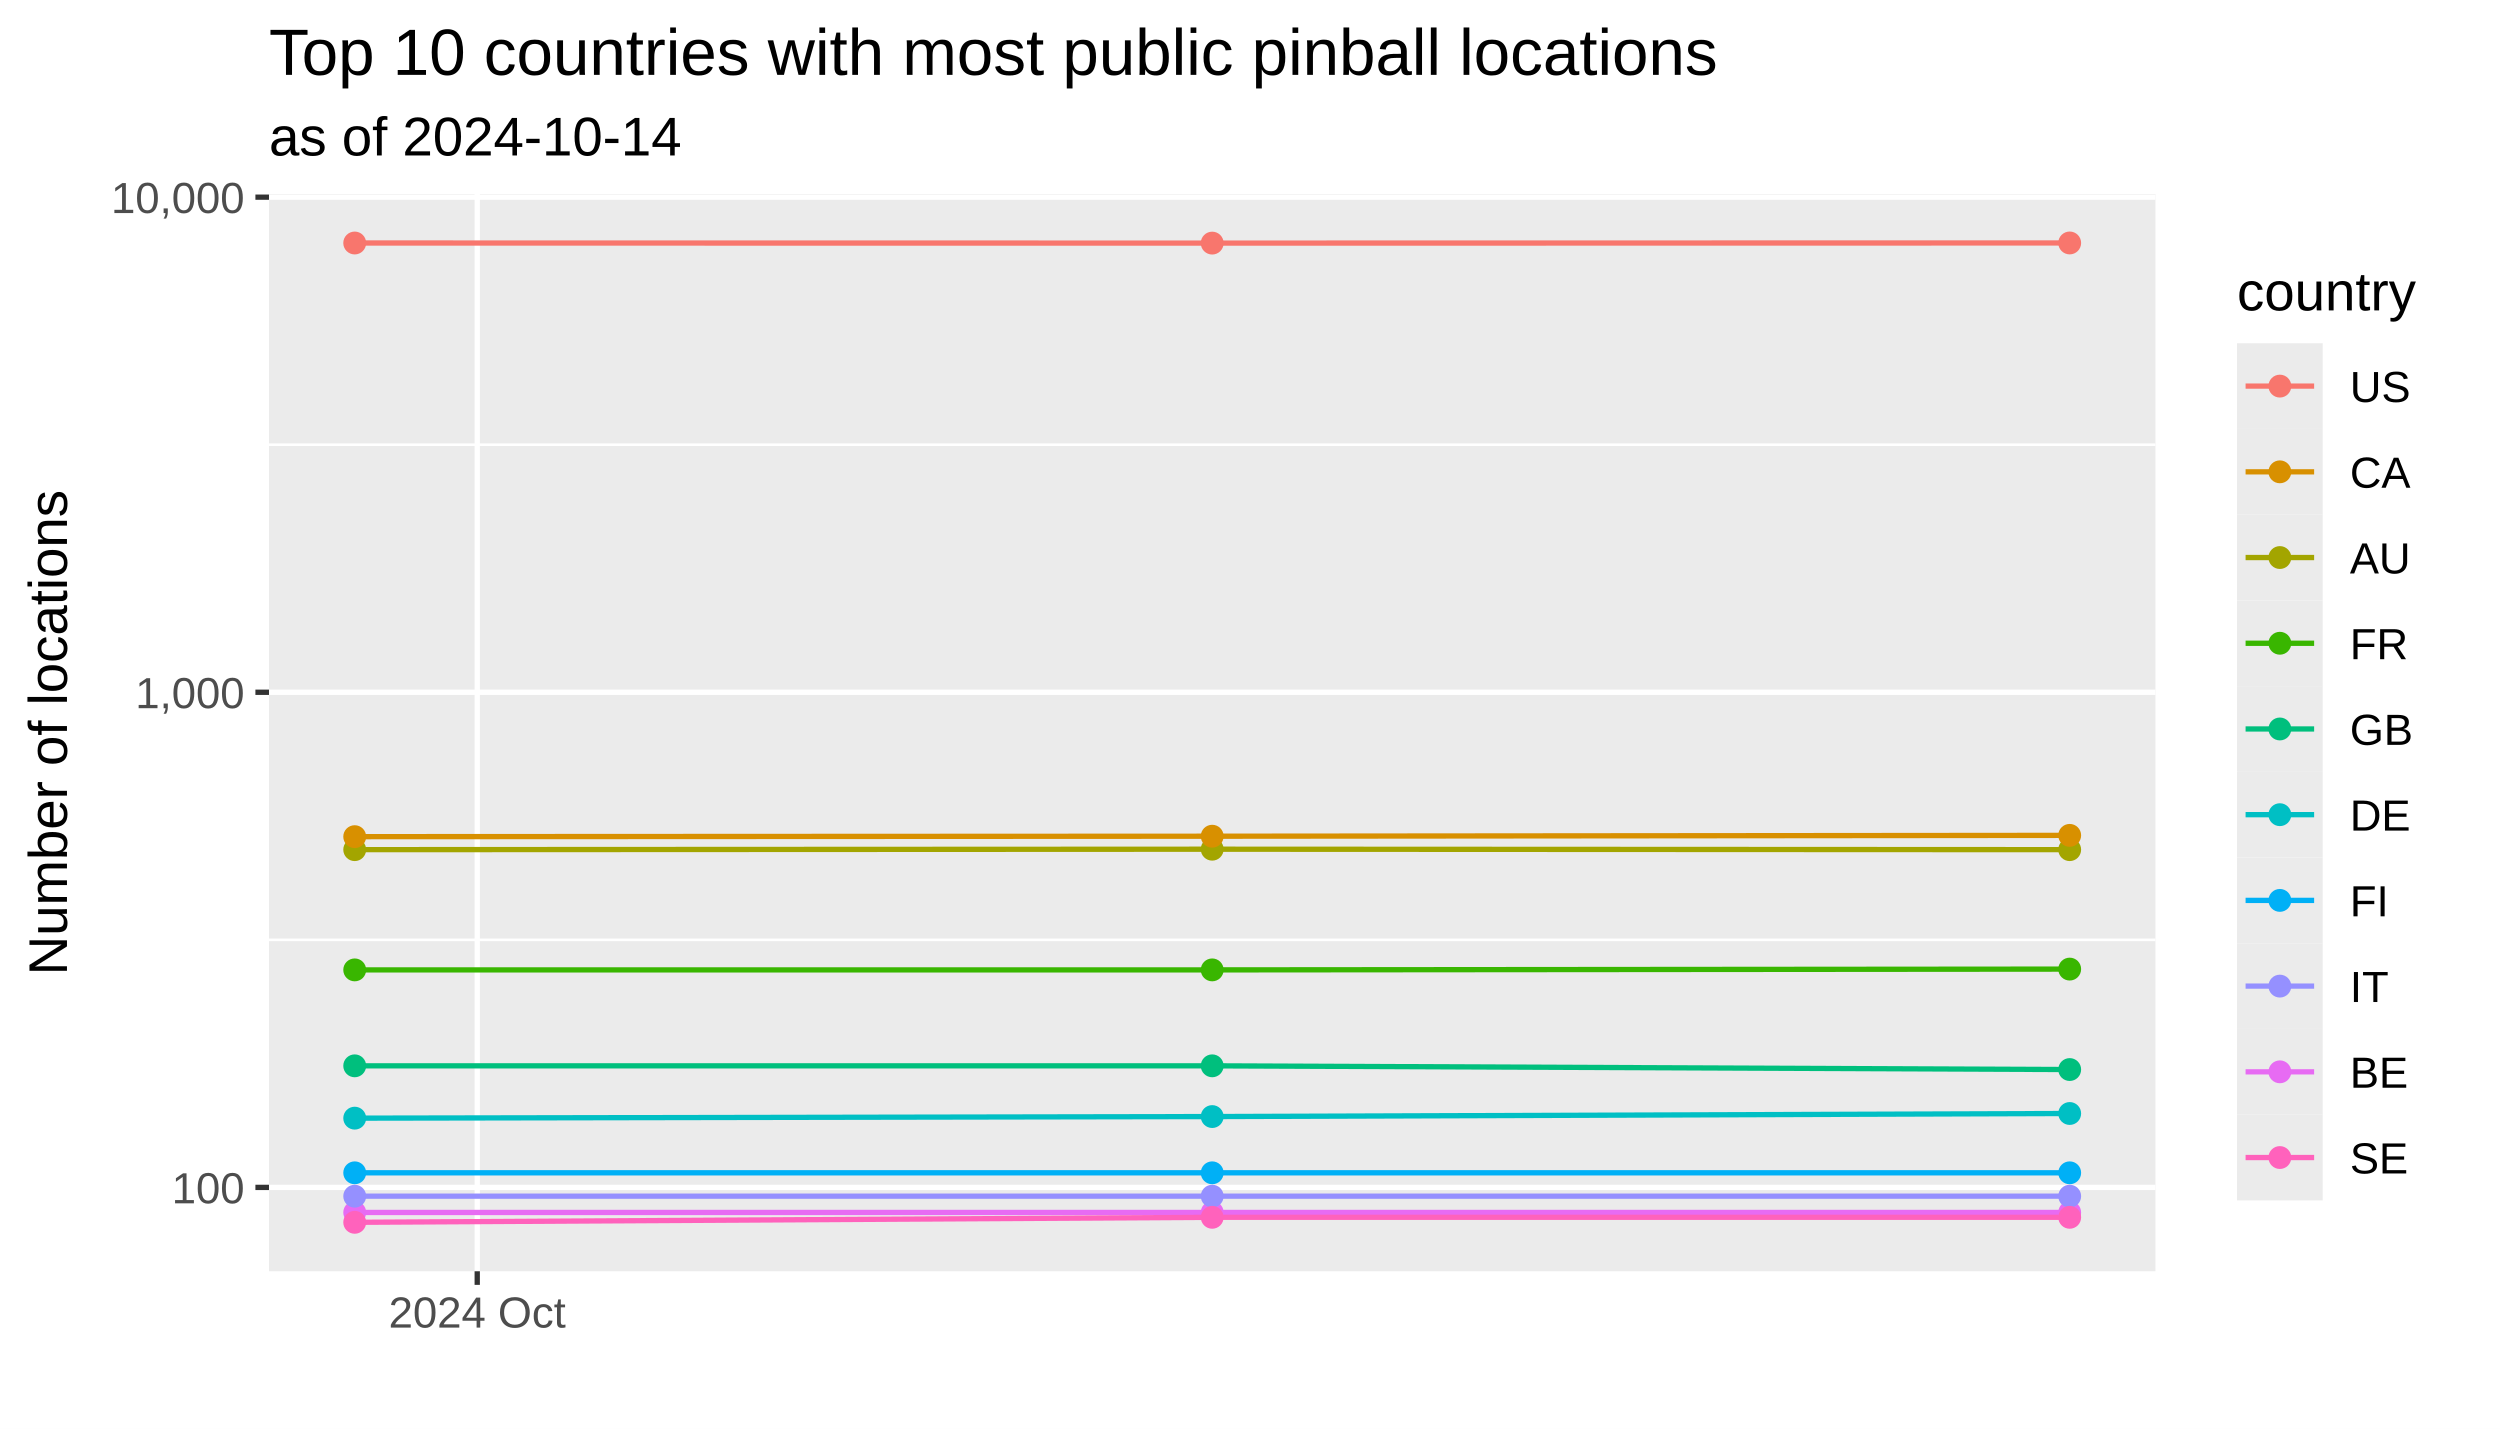
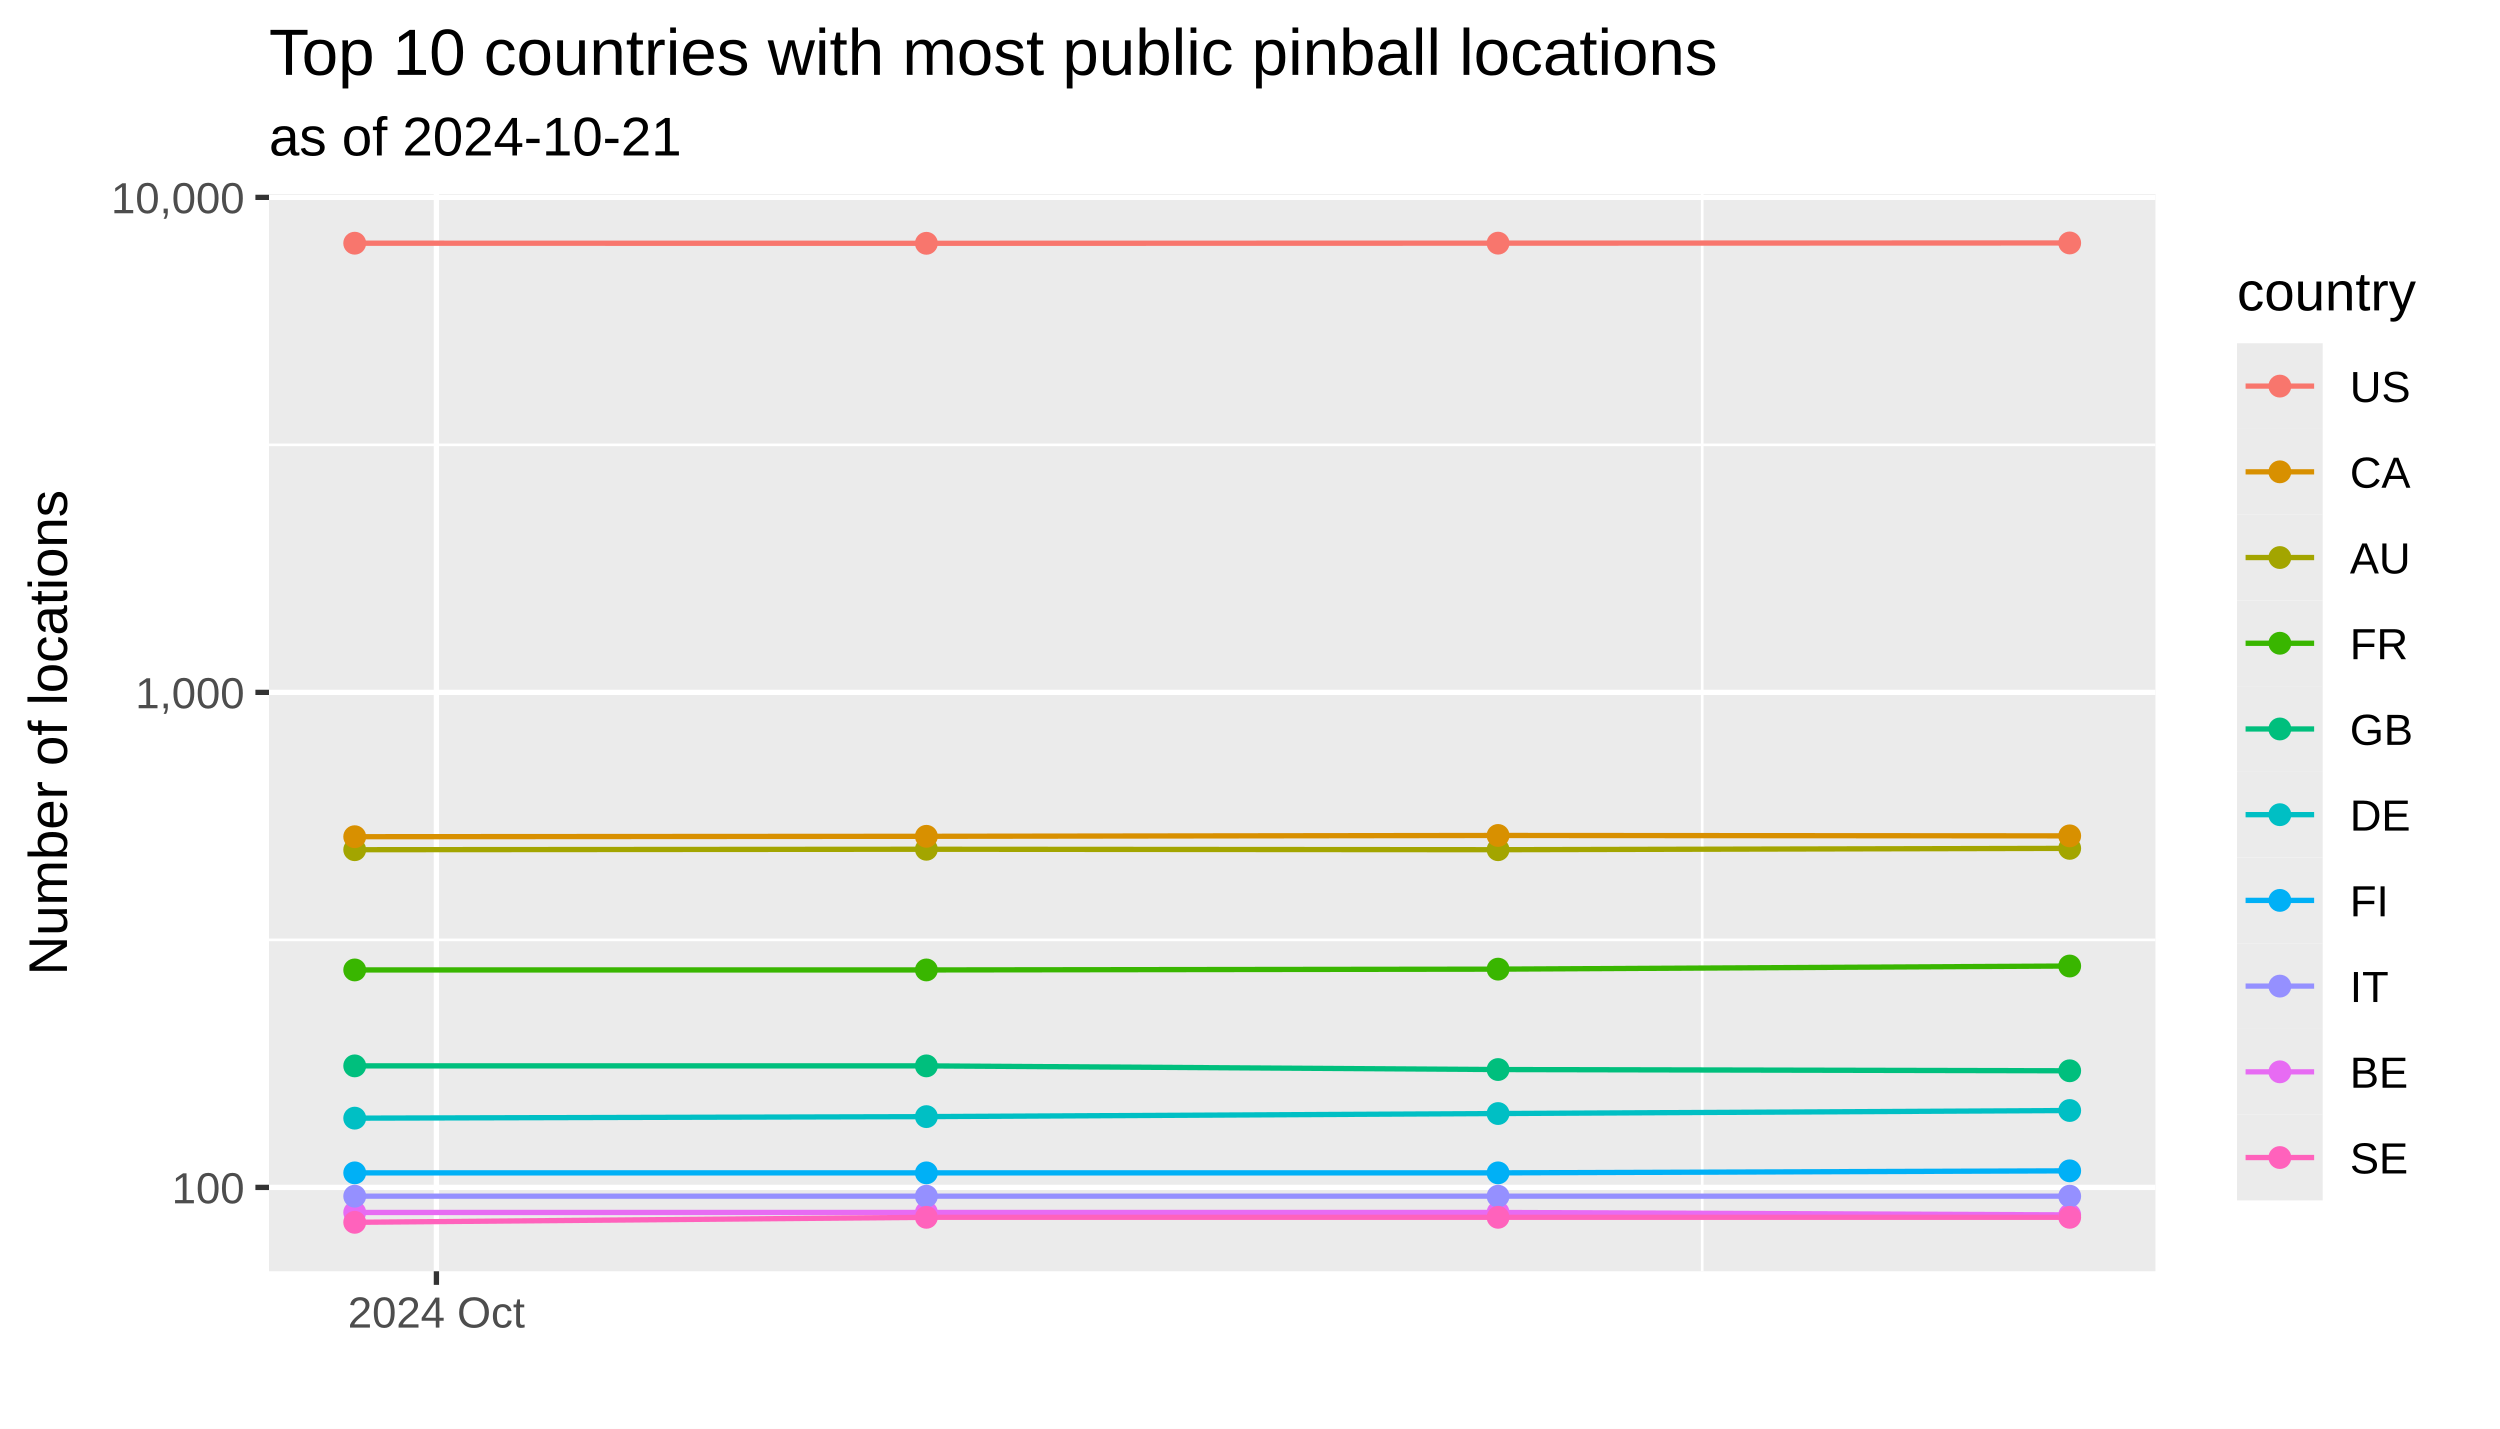
<svg xmlns="http://www.w3.org/2000/svg" class="svglite" width="504.00pt" height="288.00pt" viewBox="0 0 504.00 288.00">
  <defs>
    <style type="text/css">
    .svglite line, .svglite polyline, .svglite polygon, .svglite path, .svglite rect, .svglite circle {
      fill: none;
      stroke: #000000;
      stroke-linecap: round;
      stroke-linejoin: round;
      stroke-miterlimit: 10.00;
    }
    .svglite text {
      white-space: pre;
    }
  </style>
  </defs>
  <rect width="100%" height="100%" style="stroke: none; fill: #FFFFFF;" />
  <defs>
    <clipPath id="cpMC4wMHw1MDQuMDB8MC4wMHwyODguMDA=">
      <rect x="0.00" y="0.00" width="504.00" height="288.00" />
    </clipPath>
  </defs>
  <g clip-path="url(#cpMC4wMHw1MDQuMDB8MC4wMHwyODguMDA=)">
    <rect x="-0" y="0.00" width="504.00" height="288.00" style="stroke-width: 1.07; stroke: #FFFFFF; fill: #FFFFFF;" />
  </g>
  <defs>
    <clipPath id="cpNTQuMjN8NDM0LjU0fDM5LjExfDI1Ni4yOQ==">
      <rect x="54.23" y="39.11" width="380.31" height="217.18" />
    </clipPath>
  </defs>
  <g clip-path="url(#cpNTQuMjN8NDM0LjU0fDM5LjExfDI1Ni4yOQ==)">
    <rect x="54.23" y="39.11" width="380.31" height="217.18" style="stroke-width: 1.07; stroke: none; fill: #EBEBEB;" />
-     <polyline points="54.23,189.47 434.54,189.47 " style="stroke-width: 0.53; stroke: #FFFFFF; stroke-linecap: butt;" />
-     <polyline points="54.23,89.65 434.54,89.65 " style="stroke-width: 0.53; stroke: #FFFFFF; stroke-linecap: butt;" />
+     <polyline points="54.23,189.48 434.54,189.48 " style="stroke-width: 0.53; stroke: #FFFFFF; stroke-linecap: butt;" />
+     <polyline points="54.23,89.68 434.54,89.68 " style="stroke-width: 0.53; stroke: #FFFFFF; stroke-linecap: butt;" />
+     <polyline points="343.17,256.29 343.17,39.11 " style="stroke-width: 0.53; stroke: #FFFFFF; stroke-linecap: butt;" />
    <polyline points="54.23,239.38 434.54,239.38 " style="stroke-width: 1.07; stroke: #FFFFFF; stroke-linecap: butt;" />
-     <polyline points="54.23,139.56 434.54,139.56 " style="stroke-width: 1.07; stroke: #FFFFFF; stroke-linecap: butt;" />
-     <polyline points="54.23,39.75 434.54,39.75 " style="stroke-width: 1.07; stroke: #FFFFFF; stroke-linecap: butt;" />
-     <polyline points="96.21,256.29 96.21,39.11 " style="stroke-width: 1.07; stroke: #FFFFFF; stroke-linecap: butt;" />
-     <polyline points="71.51,48.99 244.38,49.01 417.25,48.98 " style="stroke-width: 1.07; stroke: #F8766D; stroke-linecap: butt;" />
-     <polyline points="71.51,168.67 244.38,168.58 417.25,168.41 " style="stroke-width: 1.07; stroke: #D89000; stroke-linecap: butt;" />
-     <polyline points="71.51,171.29 244.38,171.20 417.25,171.29 " style="stroke-width: 1.07; stroke: #A3A500; stroke-linecap: butt;" />
-     <polyline points="71.51,195.53 244.38,195.53 417.25,195.37 " style="stroke-width: 1.07; stroke: #39B600; stroke-linecap: butt;" />
-     <polyline points="71.51,214.87 244.38,214.87 417.25,215.62 " style="stroke-width: 1.07; stroke: #00BF7D; stroke-linecap: butt;" />
-     <polyline points="71.51,225.42 244.38,225.10 417.25,224.48 " style="stroke-width: 1.07; stroke: #00BFC4; stroke-linecap: butt;" />
-     <polyline points="71.51,236.44 244.38,236.44 417.25,236.44 " style="stroke-width: 1.07; stroke: #00B0F6; stroke-linecap: butt;" />
-     <polyline points="71.51,241.15 244.38,241.15 417.25,241.15 " style="stroke-width: 1.07; stroke: #9590FF; stroke-linecap: butt;" />
-     <polyline points="71.51,244.43 244.38,244.43 417.25,244.43 " style="stroke-width: 1.07; stroke: #E76BF3; stroke-linecap: butt;" />
-     <polyline points="71.51,246.42 244.38,245.41 417.25,245.41 " style="stroke-width: 1.07; stroke: #FF62BC; stroke-linecap: butt;" />
-     <circle cx="71.51" cy="171.29" r="1.95" style="stroke-width: 0.71; stroke: #A3A500; fill: #A3A500;" />
+     <polyline points="54.23,139.58 434.54,139.58 " style="stroke-width: 1.07; stroke: #FFFFFF; stroke-linecap: butt;" />
+     <polyline points="54.23,39.79 434.54,39.79 " style="stroke-width: 1.07; stroke: #FFFFFF; stroke-linecap: butt;" />
+     <polyline points="87.98,256.29 87.98,39.11 " style="stroke-width: 1.07; stroke: #FFFFFF; stroke-linecap: butt;" />
+     <polyline points="71.51,49.03 186.76,49.05 302.01,49.02 417.25,48.98 " style="stroke-width: 1.07; stroke: #F8766D; stroke-linecap: butt;" />
+     <polyline points="71.51,168.68 186.76,168.60 302.01,168.43 417.25,168.51 " style="stroke-width: 1.07; stroke: #D89000; stroke-linecap: butt;" />
+     <polyline points="71.51,171.30 186.76,171.21 302.01,171.30 417.25,171.03 " style="stroke-width: 1.07; stroke: #A3A500; stroke-linecap: butt;" />
+     <polyline points="71.51,195.54 186.76,195.54 302.01,195.38 417.25,194.75 " style="stroke-width: 1.07; stroke: #39B600; stroke-linecap: butt;" />
+     <polyline points="71.51,214.88 186.76,214.88 302.01,215.62 417.25,215.87 " style="stroke-width: 1.07; stroke: #00BF7D; stroke-linecap: butt;" />
+     <polyline points="71.51,225.42 186.76,225.11 302.01,224.49 417.25,223.88 " style="stroke-width: 1.07; stroke: #00BFC4; stroke-linecap: butt;" />
+     <polyline points="71.51,236.45 186.76,236.45 302.01,236.45 417.25,236.04 " style="stroke-width: 1.07; stroke: #00B0F6; stroke-linecap: butt;" />
+     <polyline points="71.51,241.15 186.76,241.15 302.01,241.15 417.25,241.15 " style="stroke-width: 1.07; stroke: #9590FF; stroke-linecap: butt;" />
+     <polyline points="71.51,244.43 186.76,244.43 302.01,244.43 417.25,244.92 " style="stroke-width: 1.07; stroke: #E76BF3; stroke-linecap: butt;" />
+     <polyline points="71.51,246.42 186.76,245.41 302.01,245.41 417.25,245.41 " style="stroke-width: 1.07; stroke: #FF62BC; stroke-linecap: butt;" />
+     <circle cx="71.51" cy="171.30" r="1.95" style="stroke-width: 0.71; stroke: #A3A500; fill: #A3A500;" />
    <circle cx="71.51" cy="244.43" r="1.95" style="stroke-width: 0.71; stroke: #E76BF3; fill: #E76BF3;" />
-     <circle cx="71.51" cy="168.67" r="1.95" style="stroke-width: 0.71; stroke: #D89000; fill: #D89000;" />
+     <circle cx="71.51" cy="168.68" r="1.95" style="stroke-width: 0.71; stroke: #D89000; fill: #D89000;" />
    <circle cx="71.51" cy="225.42" r="1.95" style="stroke-width: 0.71; stroke: #00BFC4; fill: #00BFC4;" />
-     <circle cx="71.51" cy="236.44" r="1.95" style="stroke-width: 0.71; stroke: #00B0F6; fill: #00B0F6;" />
-     <circle cx="71.51" cy="195.53" r="1.95" style="stroke-width: 0.71; stroke: #39B600; fill: #39B600;" />
-     <circle cx="71.51" cy="214.87" r="1.95" style="stroke-width: 0.71; stroke: #00BF7D; fill: #00BF7D;" />
+     <circle cx="71.51" cy="236.45" r="1.95" style="stroke-width: 0.71; stroke: #00B0F6; fill: #00B0F6;" />
+     <circle cx="71.51" cy="195.54" r="1.95" style="stroke-width: 0.71; stroke: #39B600; fill: #39B600;" />
+     <circle cx="71.51" cy="214.88" r="1.95" style="stroke-width: 0.71; stroke: #00BF7D; fill: #00BF7D;" />
    <circle cx="71.51" cy="241.15" r="1.95" style="stroke-width: 0.71; stroke: #9590FF; fill: #9590FF;" />
    <circle cx="71.51" cy="246.42" r="1.95" style="stroke-width: 0.71; stroke: #FF62BC; fill: #FF62BC;" />
-     <circle cx="71.51" cy="48.99" r="1.95" style="stroke-width: 0.71; stroke: #F8766D; fill: #F8766D;" />
-     <circle cx="244.38" cy="171.20" r="1.95" style="stroke-width: 0.71; stroke: #A3A500; fill: #A3A500;" />
-     <circle cx="244.38" cy="244.43" r="1.95" style="stroke-width: 0.71; stroke: #E76BF3; fill: #E76BF3;" />
-     <circle cx="244.38" cy="168.58" r="1.95" style="stroke-width: 0.71; stroke: #D89000; fill: #D89000;" />
-     <circle cx="244.38" cy="225.10" r="1.95" style="stroke-width: 0.71; stroke: #00BFC4; fill: #00BFC4;" />
-     <circle cx="244.38" cy="236.44" r="1.95" style="stroke-width: 0.71; stroke: #00B0F6; fill: #00B0F6;" />
-     <circle cx="244.38" cy="195.53" r="1.95" style="stroke-width: 0.71; stroke: #39B600; fill: #39B600;" />
-     <circle cx="244.38" cy="214.87" r="1.95" style="stroke-width: 0.71; stroke: #00BF7D; fill: #00BF7D;" />
-     <circle cx="244.38" cy="241.15" r="1.95" style="stroke-width: 0.71; stroke: #9590FF; fill: #9590FF;" />
-     <circle cx="244.38" cy="245.41" r="1.95" style="stroke-width: 0.71; stroke: #FF62BC; fill: #FF62BC;" />
-     <circle cx="244.38" cy="49.01" r="1.95" style="stroke-width: 0.71; stroke: #F8766D; fill: #F8766D;" />
-     <circle cx="417.25" cy="171.29" r="1.95" style="stroke-width: 0.71; stroke: #A3A500; fill: #A3A500;" />
-     <circle cx="417.25" cy="244.43" r="1.95" style="stroke-width: 0.71; stroke: #E76BF3; fill: #E76BF3;" />
-     <circle cx="417.25" cy="168.41" r="1.95" style="stroke-width: 0.71; stroke: #D89000; fill: #D89000;" />
-     <circle cx="417.25" cy="224.48" r="1.95" style="stroke-width: 0.71; stroke: #00BFC4; fill: #00BFC4;" />
-     <circle cx="417.25" cy="236.44" r="1.95" style="stroke-width: 0.71; stroke: #00B0F6; fill: #00B0F6;" />
-     <circle cx="417.25" cy="195.37" r="1.95" style="stroke-width: 0.71; stroke: #39B600; fill: #39B600;" />
-     <circle cx="417.25" cy="215.62" r="1.95" style="stroke-width: 0.71; stroke: #00BF7D; fill: #00BF7D;" />
+     <circle cx="71.51" cy="49.03" r="1.95" style="stroke-width: 0.71; stroke: #F8766D; fill: #F8766D;" />
+     <circle cx="186.76" cy="171.21" r="1.95" style="stroke-width: 0.71; stroke: #A3A500; fill: #A3A500;" />
+     <circle cx="186.76" cy="244.43" r="1.95" style="stroke-width: 0.71; stroke: #E76BF3; fill: #E76BF3;" />
+     <circle cx="186.76" cy="168.60" r="1.95" style="stroke-width: 0.71; stroke: #D89000; fill: #D89000;" />
+     <circle cx="186.76" cy="225.11" r="1.95" style="stroke-width: 0.71; stroke: #00BFC4; fill: #00BFC4;" />
+     <circle cx="186.76" cy="236.45" r="1.95" style="stroke-width: 0.71; stroke: #00B0F6; fill: #00B0F6;" />
+     <circle cx="186.76" cy="195.54" r="1.95" style="stroke-width: 0.71; stroke: #39B600; fill: #39B600;" />
+     <circle cx="186.76" cy="214.88" r="1.95" style="stroke-width: 0.71; stroke: #00BF7D; fill: #00BF7D;" />
+     <circle cx="186.76" cy="241.15" r="1.95" style="stroke-width: 0.71; stroke: #9590FF; fill: #9590FF;" />
+     <circle cx="186.76" cy="245.41" r="1.95" style="stroke-width: 0.71; stroke: #FF62BC; fill: #FF62BC;" />
+     <circle cx="186.76" cy="49.05" r="1.95" style="stroke-width: 0.71; stroke: #F8766D; fill: #F8766D;" />
+     <circle cx="302.01" cy="171.30" r="1.95" style="stroke-width: 0.71; stroke: #A3A500; fill: #A3A500;" />
+     <circle cx="302.01" cy="244.43" r="1.95" style="stroke-width: 0.71; stroke: #E76BF3; fill: #E76BF3;" />
+     <circle cx="302.01" cy="168.43" r="1.95" style="stroke-width: 0.71; stroke: #D89000; fill: #D89000;" />
+     <circle cx="302.01" cy="224.49" r="1.95" style="stroke-width: 0.71; stroke: #00BFC4; fill: #00BFC4;" />
+     <circle cx="302.01" cy="236.45" r="1.95" style="stroke-width: 0.71; stroke: #00B0F6; fill: #00B0F6;" />
+     <circle cx="302.01" cy="195.38" r="1.95" style="stroke-width: 0.71; stroke: #39B600; fill: #39B600;" />
+     <circle cx="302.01" cy="215.62" r="1.95" style="stroke-width: 0.71; stroke: #00BF7D; fill: #00BF7D;" />
+     <circle cx="302.01" cy="241.15" r="1.95" style="stroke-width: 0.71; stroke: #9590FF; fill: #9590FF;" />
+     <circle cx="302.01" cy="245.41" r="1.95" style="stroke-width: 0.71; stroke: #FF62BC; fill: #FF62BC;" />
+     <circle cx="302.01" cy="49.02" r="1.95" style="stroke-width: 0.71; stroke: #F8766D; fill: #F8766D;" />
+     <circle cx="417.25" cy="171.03" r="1.95" style="stroke-width: 0.71; stroke: #A3A500; fill: #A3A500;" />
+     <circle cx="417.25" cy="244.92" r="1.95" style="stroke-width: 0.71; stroke: #E76BF3; fill: #E76BF3;" />
+     <circle cx="417.25" cy="168.51" r="1.95" style="stroke-width: 0.71; stroke: #D89000; fill: #D89000;" />
+     <circle cx="417.25" cy="223.88" r="1.95" style="stroke-width: 0.71; stroke: #00BFC4; fill: #00BFC4;" />
+     <circle cx="417.25" cy="236.04" r="1.95" style="stroke-width: 0.71; stroke: #00B0F6; fill: #00B0F6;" />
+     <circle cx="417.25" cy="194.75" r="1.95" style="stroke-width: 0.71; stroke: #39B600; fill: #39B600;" />
+     <circle cx="417.25" cy="215.87" r="1.95" style="stroke-width: 0.71; stroke: #00BF7D; fill: #00BF7D;" />
    <circle cx="417.25" cy="241.15" r="1.95" style="stroke-width: 0.71; stroke: #9590FF; fill: #9590FF;" />
    <circle cx="417.25" cy="245.41" r="1.95" style="stroke-width: 0.71; stroke: #FF62BC; fill: #FF62BC;" />
    <circle cx="417.25" cy="48.98" r="1.95" style="stroke-width: 0.71; stroke: #F8766D; fill: #F8766D;" />
  </g>
  <g clip-path="url(#cpMC4wMHw1MDQuMDB8MC4wMHwyODguMDA=)">
    <text x="49.30" y="242.59" text-anchor="end" style="font-size: 8.80px;fill: #4D4D4D; font-family: &quot;Liberation Sans&quot;;" textLength="16.78px" lengthAdjust="spacingAndGlyphs">100</text>
-     <text x="49.30" y="142.77" text-anchor="end" style="font-size: 8.80px;fill: #4D4D4D; font-family: &quot;Liberation Sans&quot;;" textLength="25.17px" lengthAdjust="spacingAndGlyphs">1,000</text>
-     <text x="49.30" y="42.95" text-anchor="end" style="font-size: 8.80px;fill: #4D4D4D; font-family: &quot;Liberation Sans&quot;;" textLength="30.77px" lengthAdjust="spacingAndGlyphs">10,000</text>
+     <text x="49.30" y="142.79" text-anchor="end" style="font-size: 8.80px;fill: #4D4D4D; font-family: &quot;Liberation Sans&quot;;" textLength="25.17px" lengthAdjust="spacingAndGlyphs">1,000</text>
+     <text x="49.30" y="42.99" text-anchor="end" style="font-size: 8.80px;fill: #4D4D4D; font-family: &quot;Liberation Sans&quot;;" textLength="30.77px" lengthAdjust="spacingAndGlyphs">10,000</text>
    <polyline points="51.49,239.38 54.23,239.38 " style="stroke-width: 1.07; stroke: #333333; stroke-linecap: butt;" />
-     <polyline points="51.49,139.56 54.23,139.56 " style="stroke-width: 1.07; stroke: #333333; stroke-linecap: butt;" />
-     <polyline points="51.49,39.75 54.23,39.75 " style="stroke-width: 1.07; stroke: #333333; stroke-linecap: butt;" />
-     <polyline points="96.21,259.03 96.21,256.29 " style="stroke-width: 1.07; stroke: #333333; stroke-linecap: butt;" />
-     <text x="96.21" y="267.64" text-anchor="middle" style="font-size: 8.80px;fill: #4D4D4D; font-family: &quot;Liberation Sans&quot;;" textLength="40.38px" lengthAdjust="spacingAndGlyphs">2024 Oct</text>
+     <polyline points="51.49,139.58 54.23,139.58 " style="stroke-width: 1.07; stroke: #333333; stroke-linecap: butt;" />
+     <polyline points="51.49,39.79 54.23,39.79 " style="stroke-width: 1.07; stroke: #333333; stroke-linecap: butt;" />
+     <polyline points="87.98,259.03 87.98,256.29 " style="stroke-width: 1.07; stroke: #333333; stroke-linecap: butt;" />
+     <text x="87.98" y="267.64" text-anchor="middle" style="font-size: 8.80px;fill: #4D4D4D; font-family: &quot;Liberation Sans&quot;;" textLength="40.38px" lengthAdjust="spacingAndGlyphs">2024 Oct</text>
    <text transform="translate(13.50,147.70) rotate(-90)" text-anchor="middle" style="font-size: 11.00px; font-family: &quot;Liberation Sans&quot;;" textLength="111.18px" lengthAdjust="spacingAndGlyphs">Number of locations</text>
    <rect x="445.50" y="47.93" width="53.02" height="199.55" style="stroke-width: 1.07; stroke: none; fill: #FFFFFF;" />
    <text x="450.98" y="62.57" style="font-size: 11.00px; font-family: &quot;Liberation Sans&quot;;" textLength="42.06px" lengthAdjust="spacingAndGlyphs">country</text>
    <rect x="450.98" y="69.20" width="17.28" height="17.28" style="stroke-width: 1.07; stroke: none; fill: #EBEBEB;" />
    <line x1="452.71" y1="77.84" x2="466.53" y2="77.84" style="stroke-width: 1.07; stroke: #F8766D; stroke-linecap: butt;" />
    <circle cx="459.62" cy="77.84" r="1.95" style="stroke-width: 0.71; stroke: #F8766D; fill: #F8766D;" />
    <rect x="450.98" y="86.48" width="17.28" height="17.28" style="stroke-width: 1.07; stroke: none; fill: #EBEBEB;" />
    <line x1="452.71" y1="95.12" x2="466.53" y2="95.12" style="stroke-width: 1.07; stroke: #D89000; stroke-linecap: butt;" />
    <circle cx="459.62" cy="95.12" r="1.95" style="stroke-width: 0.71; stroke: #D89000; fill: #D89000;" />
    <rect x="450.98" y="103.76" width="17.28" height="17.28" style="stroke-width: 1.07; stroke: none; fill: #EBEBEB;" />
    <line x1="452.71" y1="112.40" x2="466.53" y2="112.40" style="stroke-width: 1.07; stroke: #A3A500; stroke-linecap: butt;" />
    <circle cx="459.62" cy="112.40" r="1.95" style="stroke-width: 0.71; stroke: #A3A500; fill: #A3A500;" />
    <rect x="450.98" y="121.04" width="17.28" height="17.28" style="stroke-width: 1.07; stroke: none; fill: #EBEBEB;" />
    <line x1="452.71" y1="129.68" x2="466.53" y2="129.68" style="stroke-width: 1.07; stroke: #39B600; stroke-linecap: butt;" />
    <circle cx="459.62" cy="129.68" r="1.95" style="stroke-width: 0.71; stroke: #39B600; fill: #39B600;" />
    <rect x="450.98" y="138.32" width="17.28" height="17.28" style="stroke-width: 1.07; stroke: none; fill: #EBEBEB;" />
    <line x1="452.71" y1="146.96" x2="466.53" y2="146.96" style="stroke-width: 1.07; stroke: #00BF7D; stroke-linecap: butt;" />
    <circle cx="459.62" cy="146.96" r="1.95" style="stroke-width: 0.71; stroke: #00BF7D; fill: #00BF7D;" />
    <rect x="450.98" y="155.60" width="17.28" height="17.28" style="stroke-width: 1.07; stroke: none; fill: #EBEBEB;" />
    <line x1="452.71" y1="164.24" x2="466.53" y2="164.24" style="stroke-width: 1.07; stroke: #00BFC4; stroke-linecap: butt;" />
    <circle cx="459.62" cy="164.24" r="1.95" style="stroke-width: 0.71; stroke: #00BFC4; fill: #00BFC4;" />
    <rect x="450.98" y="172.88" width="17.28" height="17.28" style="stroke-width: 1.07; stroke: none; fill: #EBEBEB;" />
    <line x1="452.71" y1="181.52" x2="466.53" y2="181.52" style="stroke-width: 1.07; stroke: #00B0F6; stroke-linecap: butt;" />
    <circle cx="459.62" cy="181.52" r="1.95" style="stroke-width: 0.71; stroke: #00B0F6; fill: #00B0F6;" />
    <rect x="450.98" y="190.16" width="17.28" height="17.28" style="stroke-width: 1.07; stroke: none; fill: #EBEBEB;" />
    <line x1="452.71" y1="198.80" x2="466.53" y2="198.80" style="stroke-width: 1.07; stroke: #9590FF; stroke-linecap: butt;" />
    <circle cx="459.62" cy="198.80" r="1.95" style="stroke-width: 0.71; stroke: #9590FF; fill: #9590FF;" />
    <rect x="450.98" y="207.44" width="17.28" height="17.28" style="stroke-width: 1.07; stroke: none; fill: #EBEBEB;" />
    <line x1="452.71" y1="216.08" x2="466.53" y2="216.08" style="stroke-width: 1.07; stroke: #E76BF3; stroke-linecap: butt;" />
    <circle cx="459.62" cy="216.08" r="1.95" style="stroke-width: 0.71; stroke: #E76BF3; fill: #E76BF3;" />
    <rect x="450.98" y="224.72" width="17.28" height="17.28" style="stroke-width: 1.07; stroke: none; fill: #EBEBEB;" />
    <line x1="452.71" y1="233.36" x2="466.53" y2="233.36" style="stroke-width: 1.07; stroke: #FF62BC; stroke-linecap: butt;" />
    <circle cx="459.62" cy="233.36" r="1.95" style="stroke-width: 0.71; stroke: #FF62BC; fill: #FF62BC;" />
    <text x="473.74" y="81.05" style="font-size: 8.80px; font-family: &quot;Liberation Sans&quot;;" textLength="12.02px" lengthAdjust="spacingAndGlyphs">US</text>
    <text x="473.74" y="98.33" style="font-size: 8.80px; font-family: &quot;Liberation Sans&quot;;" textLength="12.16px" lengthAdjust="spacingAndGlyphs">CA</text>
    <text x="473.74" y="115.61" style="font-size: 8.80px; font-family: &quot;Liberation Sans&quot;;" textLength="12.46px" lengthAdjust="spacingAndGlyphs">AU</text>
    <text x="473.74" y="132.89" style="font-size: 8.80px; font-family: &quot;Liberation Sans&quot;;" textLength="11.17px" lengthAdjust="spacingAndGlyphs">FR</text>
    <text x="473.74" y="150.17" style="font-size: 8.80px; font-family: &quot;Liberation Sans&quot;;" textLength="12.85px" lengthAdjust="spacingAndGlyphs">GB</text>
    <text x="473.74" y="167.45" style="font-size: 8.80px; font-family: &quot;Liberation Sans&quot;;" textLength="12.33px" lengthAdjust="spacingAndGlyphs">DE</text>
    <text x="473.74" y="184.73" style="font-size: 8.80px; font-family: &quot;Liberation Sans&quot;;" textLength="7.65px" lengthAdjust="spacingAndGlyphs">FI</text>
    <text x="473.74" y="202.01" style="font-size: 8.80px; font-family: &quot;Liberation Sans&quot;;" textLength="7.96px" lengthAdjust="spacingAndGlyphs">IT</text>
    <text x="473.74" y="219.29" style="font-size: 8.80px; font-family: &quot;Liberation Sans&quot;;" textLength="11.59px" lengthAdjust="spacingAndGlyphs">BE</text>
    <text x="473.74" y="236.57" style="font-size: 8.80px; font-family: &quot;Liberation Sans&quot;;" textLength="11.15px" lengthAdjust="spacingAndGlyphs">SE</text>
-     <text x="54.23" y="31.34" style="font-size: 11.00px; font-family: &quot;Liberation Sans&quot;;" textLength="94.00px" lengthAdjust="spacingAndGlyphs">as of 2024-10-14</text>
+     <text x="54.23" y="31.34" style="font-size: 11.00px; font-family: &quot;Liberation Sans&quot;;" textLength="94.00px" lengthAdjust="spacingAndGlyphs">as of 2024-10-21</text>
    <text x="54.23" y="15.10" style="font-size: 13.20px; font-family: &quot;Liberation Sans&quot;;" textLength="333.68px" lengthAdjust="spacingAndGlyphs">Top 10 countries with most public pinball locations</text>
  </g>
</svg>
